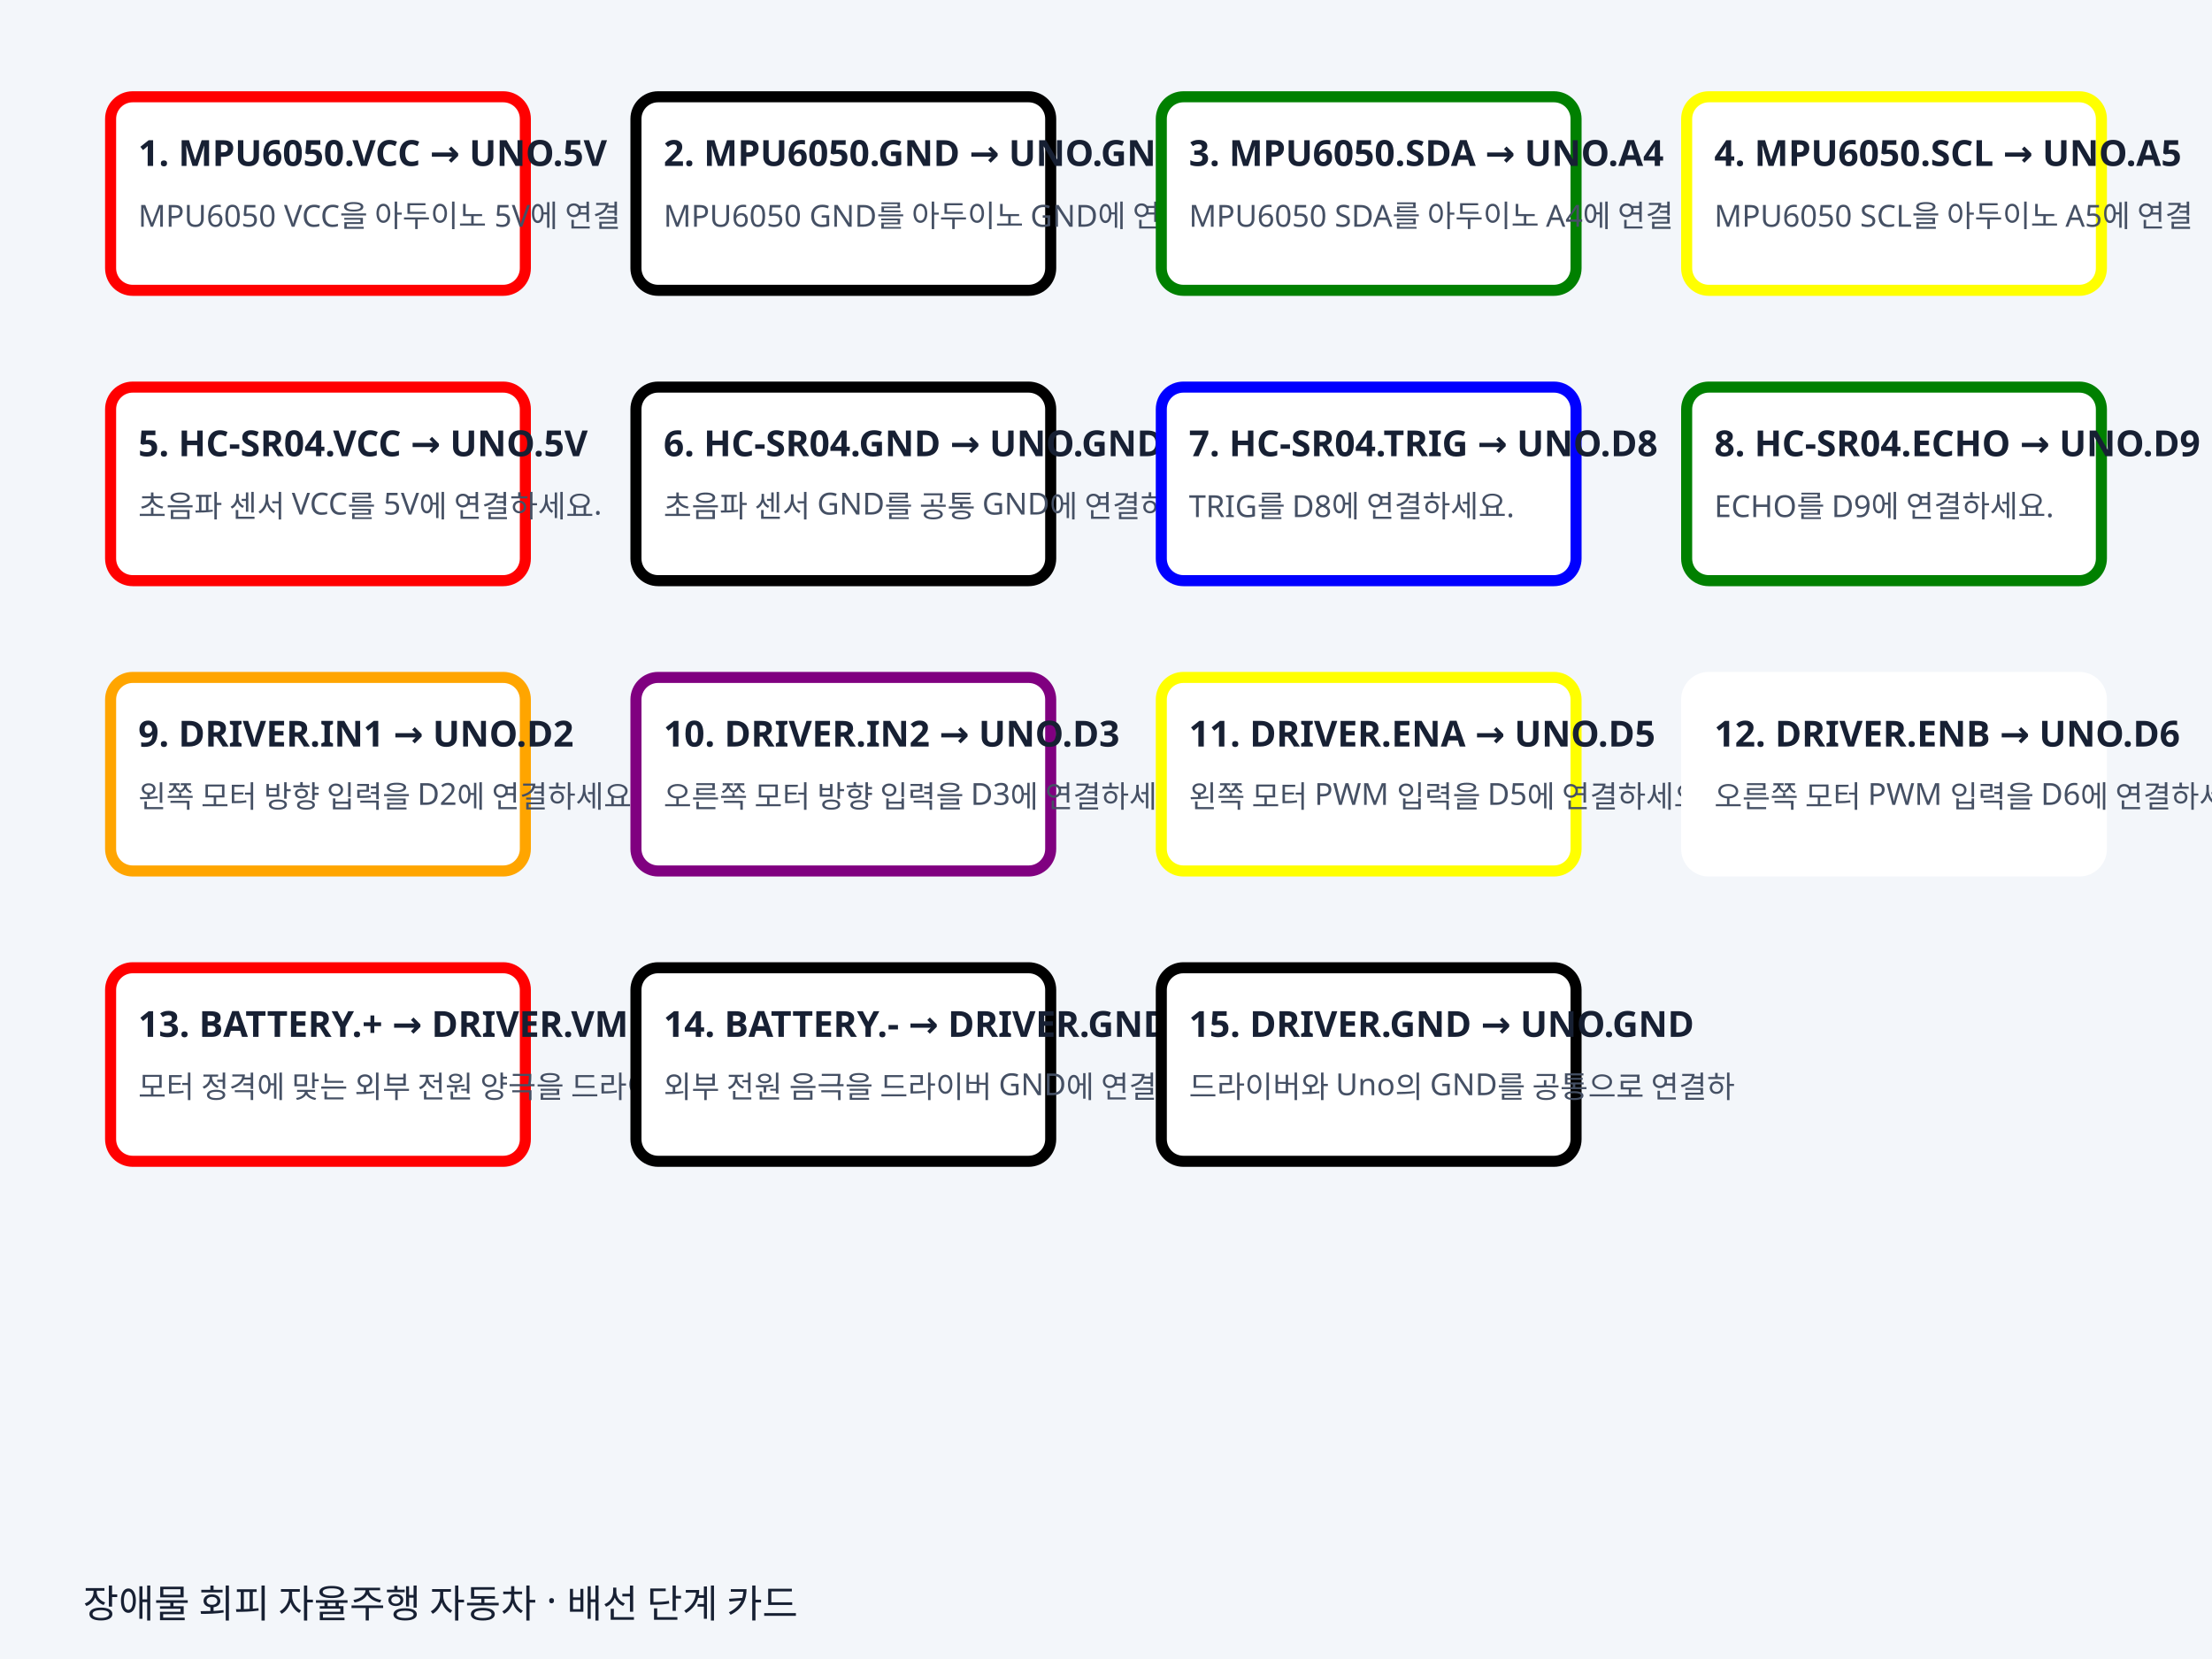
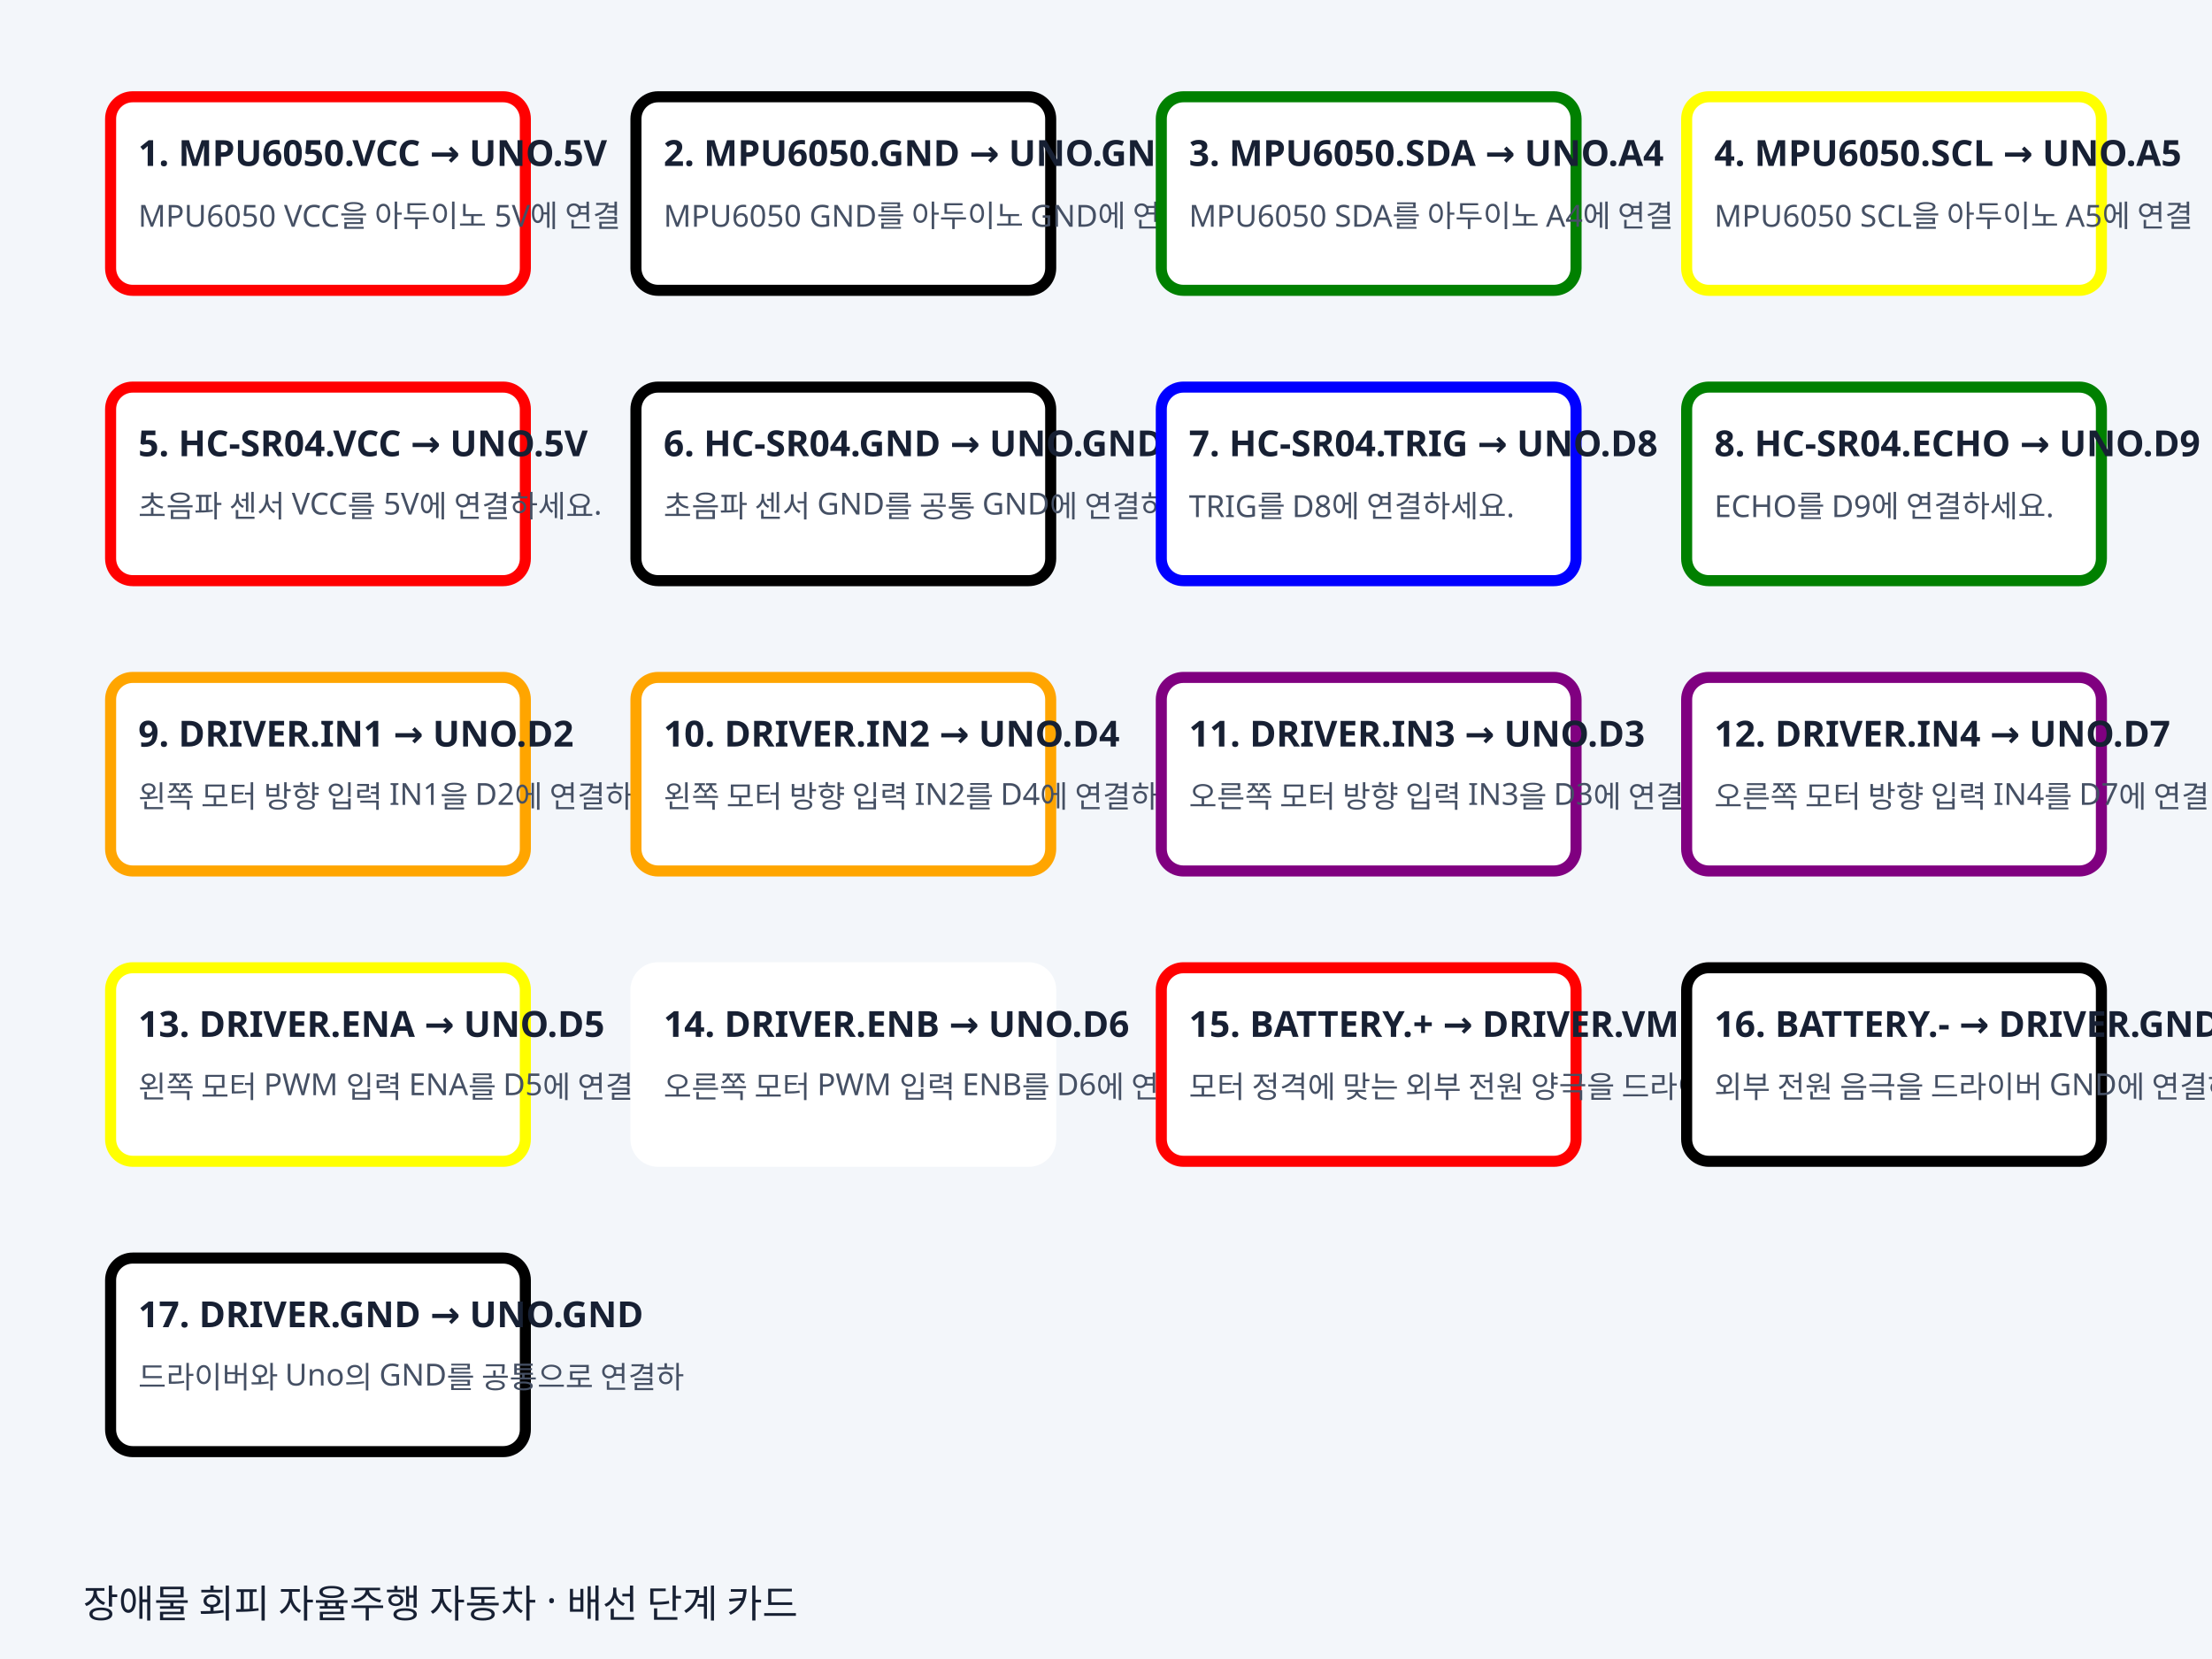
<svg xmlns="http://www.w3.org/2000/svg" width="800" height="600" viewBox="0 0 800 600">
  <rect width="100%" height="100%" fill="#f3f6fa" />
  <text x="30" y="585" font-family="sans-serif" font-size="14" fill="#172033">장애물 회피 자율주행 자동차 · 배선 단계 카드</text>
  <g>
    <rect x="40" y="35" width="150" height="70" rx="8" fill="#ffffff" stroke="red" stroke-width="4" />
    <text x="50" y="60" font-family="sans-serif" font-size="13" font-weight="700" fill="#172033">1. MPU6050.VCC → UNO.5V</text>
    <text x="50" y="82" font-family="sans-serif" font-size="11" fill="#455064">MPU6050 VCC을 아두이노 5V에 연결</text>
  </g>
  <g>
    <rect x="230" y="35" width="150" height="70" rx="8" fill="#ffffff" stroke="black" stroke-width="4" />
    <text x="240" y="60" font-family="sans-serif" font-size="13" font-weight="700" fill="#172033">2. MPU6050.GND → UNO.GND</text>
    <text x="240" y="82" font-family="sans-serif" font-size="11" fill="#455064">MPU6050 GND를 아두이노 GND에 연</text>
  </g>
  <g>
    <rect x="420" y="35" width="150" height="70" rx="8" fill="#ffffff" stroke="green" stroke-width="4" />
    <text x="430" y="60" font-family="sans-serif" font-size="13" font-weight="700" fill="#172033">3. MPU6050.SDA → UNO.A4</text>
    <text x="430" y="82" font-family="sans-serif" font-size="11" fill="#455064">MPU6050 SDA를 아두이노 A4에 연결</text>
  </g>
  <g>
    <rect x="610" y="35" width="150" height="70" rx="8" fill="#ffffff" stroke="yellow" stroke-width="4" />
    <text x="620" y="60" font-family="sans-serif" font-size="13" font-weight="700" fill="#172033">4. MPU6050.SCL → UNO.A5</text>
    <text x="620" y="82" font-family="sans-serif" font-size="11" fill="#455064">MPU6050 SCL을 아두이노 A5에 연결</text>
  </g>
  <g>
    <rect x="40" y="140" width="150" height="70" rx="8" fill="#ffffff" stroke="red" stroke-width="4" />
    <text x="50" y="165" font-family="sans-serif" font-size="13" font-weight="700" fill="#172033">5. HC-SR04.VCC → UNO.5V</text>
    <text x="50" y="187" font-family="sans-serif" font-size="11" fill="#455064">초음파 센서 VCC를 5V에 연결하세요.</text>
  </g>
  <g>
    <rect x="230" y="140" width="150" height="70" rx="8" fill="#ffffff" stroke="black" stroke-width="4" />
    <text x="240" y="165" font-family="sans-serif" font-size="13" font-weight="700" fill="#172033">6. HC-SR04.GND → UNO.GND</text>
    <text x="240" y="187" font-family="sans-serif" font-size="11" fill="#455064">초음파 센서 GND를 공통 GND에 연결하세</text>
  </g>
  <g>
    <rect x="420" y="140" width="150" height="70" rx="8" fill="#ffffff" stroke="blue" stroke-width="4" />
    <text x="430" y="165" font-family="sans-serif" font-size="13" font-weight="700" fill="#172033">7. HC-SR04.TRIG → UNO.D8</text>
    <text x="430" y="187" font-family="sans-serif" font-size="11" fill="#455064">TRIG를 D8에 연결하세요.</text>
  </g>
  <g>
    <rect x="610" y="140" width="150" height="70" rx="8" fill="#ffffff" stroke="green" stroke-width="4" />
    <text x="620" y="165" font-family="sans-serif" font-size="13" font-weight="700" fill="#172033">8. HC-SR04.ECHO → UNO.D9</text>
    <text x="620" y="187" font-family="sans-serif" font-size="11" fill="#455064">ECHO를 D9에 연결하세요.</text>
  </g>
  <g>
    <rect x="40" y="245" width="150" height="70" rx="8" fill="#ffffff" stroke="orange" stroke-width="4" />
    <text x="50" y="270" font-family="sans-serif" font-size="13" font-weight="700" fill="#172033">9. DRIVER.IN1 → UNO.D2</text>
-     <text x="50" y="292" font-family="sans-serif" font-size="11" fill="#455064">왼쪽 모터 방향 입력을 D2에 연결하세요.</text>
+     <text x="50" y="292" font-family="sans-serif" font-size="11" fill="#455064">왼쪽 모터 방향 입력 IN1을 D2에 연결하</text>
  </g>
  <g>
-     <rect x="230" y="245" width="150" height="70" rx="8" fill="#ffffff" stroke="purple" stroke-width="4" />
-     <text x="240" y="270" font-family="sans-serif" font-size="13" font-weight="700" fill="#172033">10. DRIVER.IN2 → UNO.D3</text>
-     <text x="240" y="292" font-family="sans-serif" font-size="11" fill="#455064">오른쪽 모터 방향 입력을 D3에 연결하세요.</text>
+     <rect x="230" y="245" width="150" height="70" rx="8" fill="#ffffff" stroke="orange" stroke-width="4" />
+     <text x="240" y="270" font-family="sans-serif" font-size="13" font-weight="700" fill="#172033">10. DRIVER.IN2 → UNO.D4</text>
+     <text x="240" y="292" font-family="sans-serif" font-size="11" fill="#455064">왼쪽 모터 방향 입력 IN2를 D4에 연결하</text>
  </g>
  <g>
-     <rect x="420" y="245" width="150" height="70" rx="8" fill="#ffffff" stroke="yellow" stroke-width="4" />
-     <text x="430" y="270" font-family="sans-serif" font-size="13" font-weight="700" fill="#172033">11. DRIVER.ENA → UNO.D5</text>
-     <text x="430" y="292" font-family="sans-serif" font-size="11" fill="#455064">왼쪽 모터 PWM 입력을 D5에 연결하세요.</text>
+     <rect x="420" y="245" width="150" height="70" rx="8" fill="#ffffff" stroke="purple" stroke-width="4" />
+     <text x="430" y="270" font-family="sans-serif" font-size="13" font-weight="700" fill="#172033">11. DRIVER.IN3 → UNO.D3</text>
+     <text x="430" y="292" font-family="sans-serif" font-size="11" fill="#455064">오른쪽 모터 방향 입력 IN3을 D3에 연결</text>
  </g>
  <g>
-     <rect x="610" y="245" width="150" height="70" rx="8" fill="#ffffff" stroke="white" stroke-width="4" />
-     <text x="620" y="270" font-family="sans-serif" font-size="13" font-weight="700" fill="#172033">12. DRIVER.ENB → UNO.D6</text>
-     <text x="620" y="292" font-family="sans-serif" font-size="11" fill="#455064">오른쪽 모터 PWM 입력을 D6에 연결하세요</text>
+     <rect x="610" y="245" width="150" height="70" rx="8" fill="#ffffff" stroke="purple" stroke-width="4" />
+     <text x="620" y="270" font-family="sans-serif" font-size="13" font-weight="700" fill="#172033">12. DRIVER.IN4 → UNO.D7</text>
+     <text x="620" y="292" font-family="sans-serif" font-size="11" fill="#455064">오른쪽 모터 방향 입력 IN4를 D7에 연결</text>
  </g>
  <g>
-     <rect x="40" y="350" width="150" height="70" rx="8" fill="#ffffff" stroke="red" stroke-width="4" />
-     <text x="50" y="375" font-family="sans-serif" font-size="13" font-weight="700" fill="#172033">13. BATTERY.+ → DRIVER.VM</text>
-     <text x="50" y="397" font-family="sans-serif" font-size="11" fill="#455064">모터 정격에 맞는 외부 전원 양극을 드라이버</text>
+     <rect x="40" y="350" width="150" height="70" rx="8" fill="#ffffff" stroke="yellow" stroke-width="4" />
+     <text x="50" y="375" font-family="sans-serif" font-size="13" font-weight="700" fill="#172033">13. DRIVER.ENA → UNO.D5</text>
+     <text x="50" y="397" font-family="sans-serif" font-size="11" fill="#455064">왼쪽 모터 PWM 입력 ENA를 D5에 연결</text>
  </g>
  <g>
-     <rect x="230" y="350" width="150" height="70" rx="8" fill="#ffffff" stroke="black" stroke-width="4" />
-     <text x="240" y="375" font-family="sans-serif" font-size="13" font-weight="700" fill="#172033">14. BATTERY.- → DRIVER.GND</text>
-     <text x="240" y="397" font-family="sans-serif" font-size="11" fill="#455064">외부 전원 음극을 드라이버 GND에 연결하세</text>
+     <rect x="230" y="350" width="150" height="70" rx="8" fill="#ffffff" stroke="white" stroke-width="4" />
+     <text x="240" y="375" font-family="sans-serif" font-size="13" font-weight="700" fill="#172033">14. DRIVER.ENB → UNO.D6</text>
+     <text x="240" y="397" font-family="sans-serif" font-size="11" fill="#455064">오른쪽 모터 PWM 입력 ENB를 D6에 연</text>
  </g>
  <g>
-     <rect x="420" y="350" width="150" height="70" rx="8" fill="#ffffff" stroke="black" stroke-width="4" />
-     <text x="430" y="375" font-family="sans-serif" font-size="13" font-weight="700" fill="#172033">15. DRIVER.GND → UNO.GND</text>
-     <text x="430" y="397" font-family="sans-serif" font-size="11" fill="#455064">드라이버와 Uno의 GND를 공통으로 연결하</text>
+     <rect x="420" y="350" width="150" height="70" rx="8" fill="#ffffff" stroke="red" stroke-width="4" />
+     <text x="430" y="375" font-family="sans-serif" font-size="13" font-weight="700" fill="#172033">15. BATTERY.+ → DRIVER.VM</text>
+     <text x="430" y="397" font-family="sans-serif" font-size="11" fill="#455064">모터 정격에 맞는 외부 전원 양극을 드라이버</text>
+   </g>
+   <g>
+     <rect x="610" y="350" width="150" height="70" rx="8" fill="#ffffff" stroke="black" stroke-width="4" />
+     <text x="620" y="375" font-family="sans-serif" font-size="13" font-weight="700" fill="#172033">16. BATTERY.- → DRIVER.GND</text>
+     <text x="620" y="397" font-family="sans-serif" font-size="11" fill="#455064">외부 전원 음극을 드라이버 GND에 연결하세</text>
+   </g>
+   <g>
+     <rect x="40" y="455" width="150" height="70" rx="8" fill="#ffffff" stroke="black" stroke-width="4" />
+     <text x="50" y="480" font-family="sans-serif" font-size="13" font-weight="700" fill="#172033">17. DRIVER.GND → UNO.GND</text>
+     <text x="50" y="502" font-family="sans-serif" font-size="11" fill="#455064">드라이버와 Uno의 GND를 공통으로 연결하</text>
  </g>
</svg>
